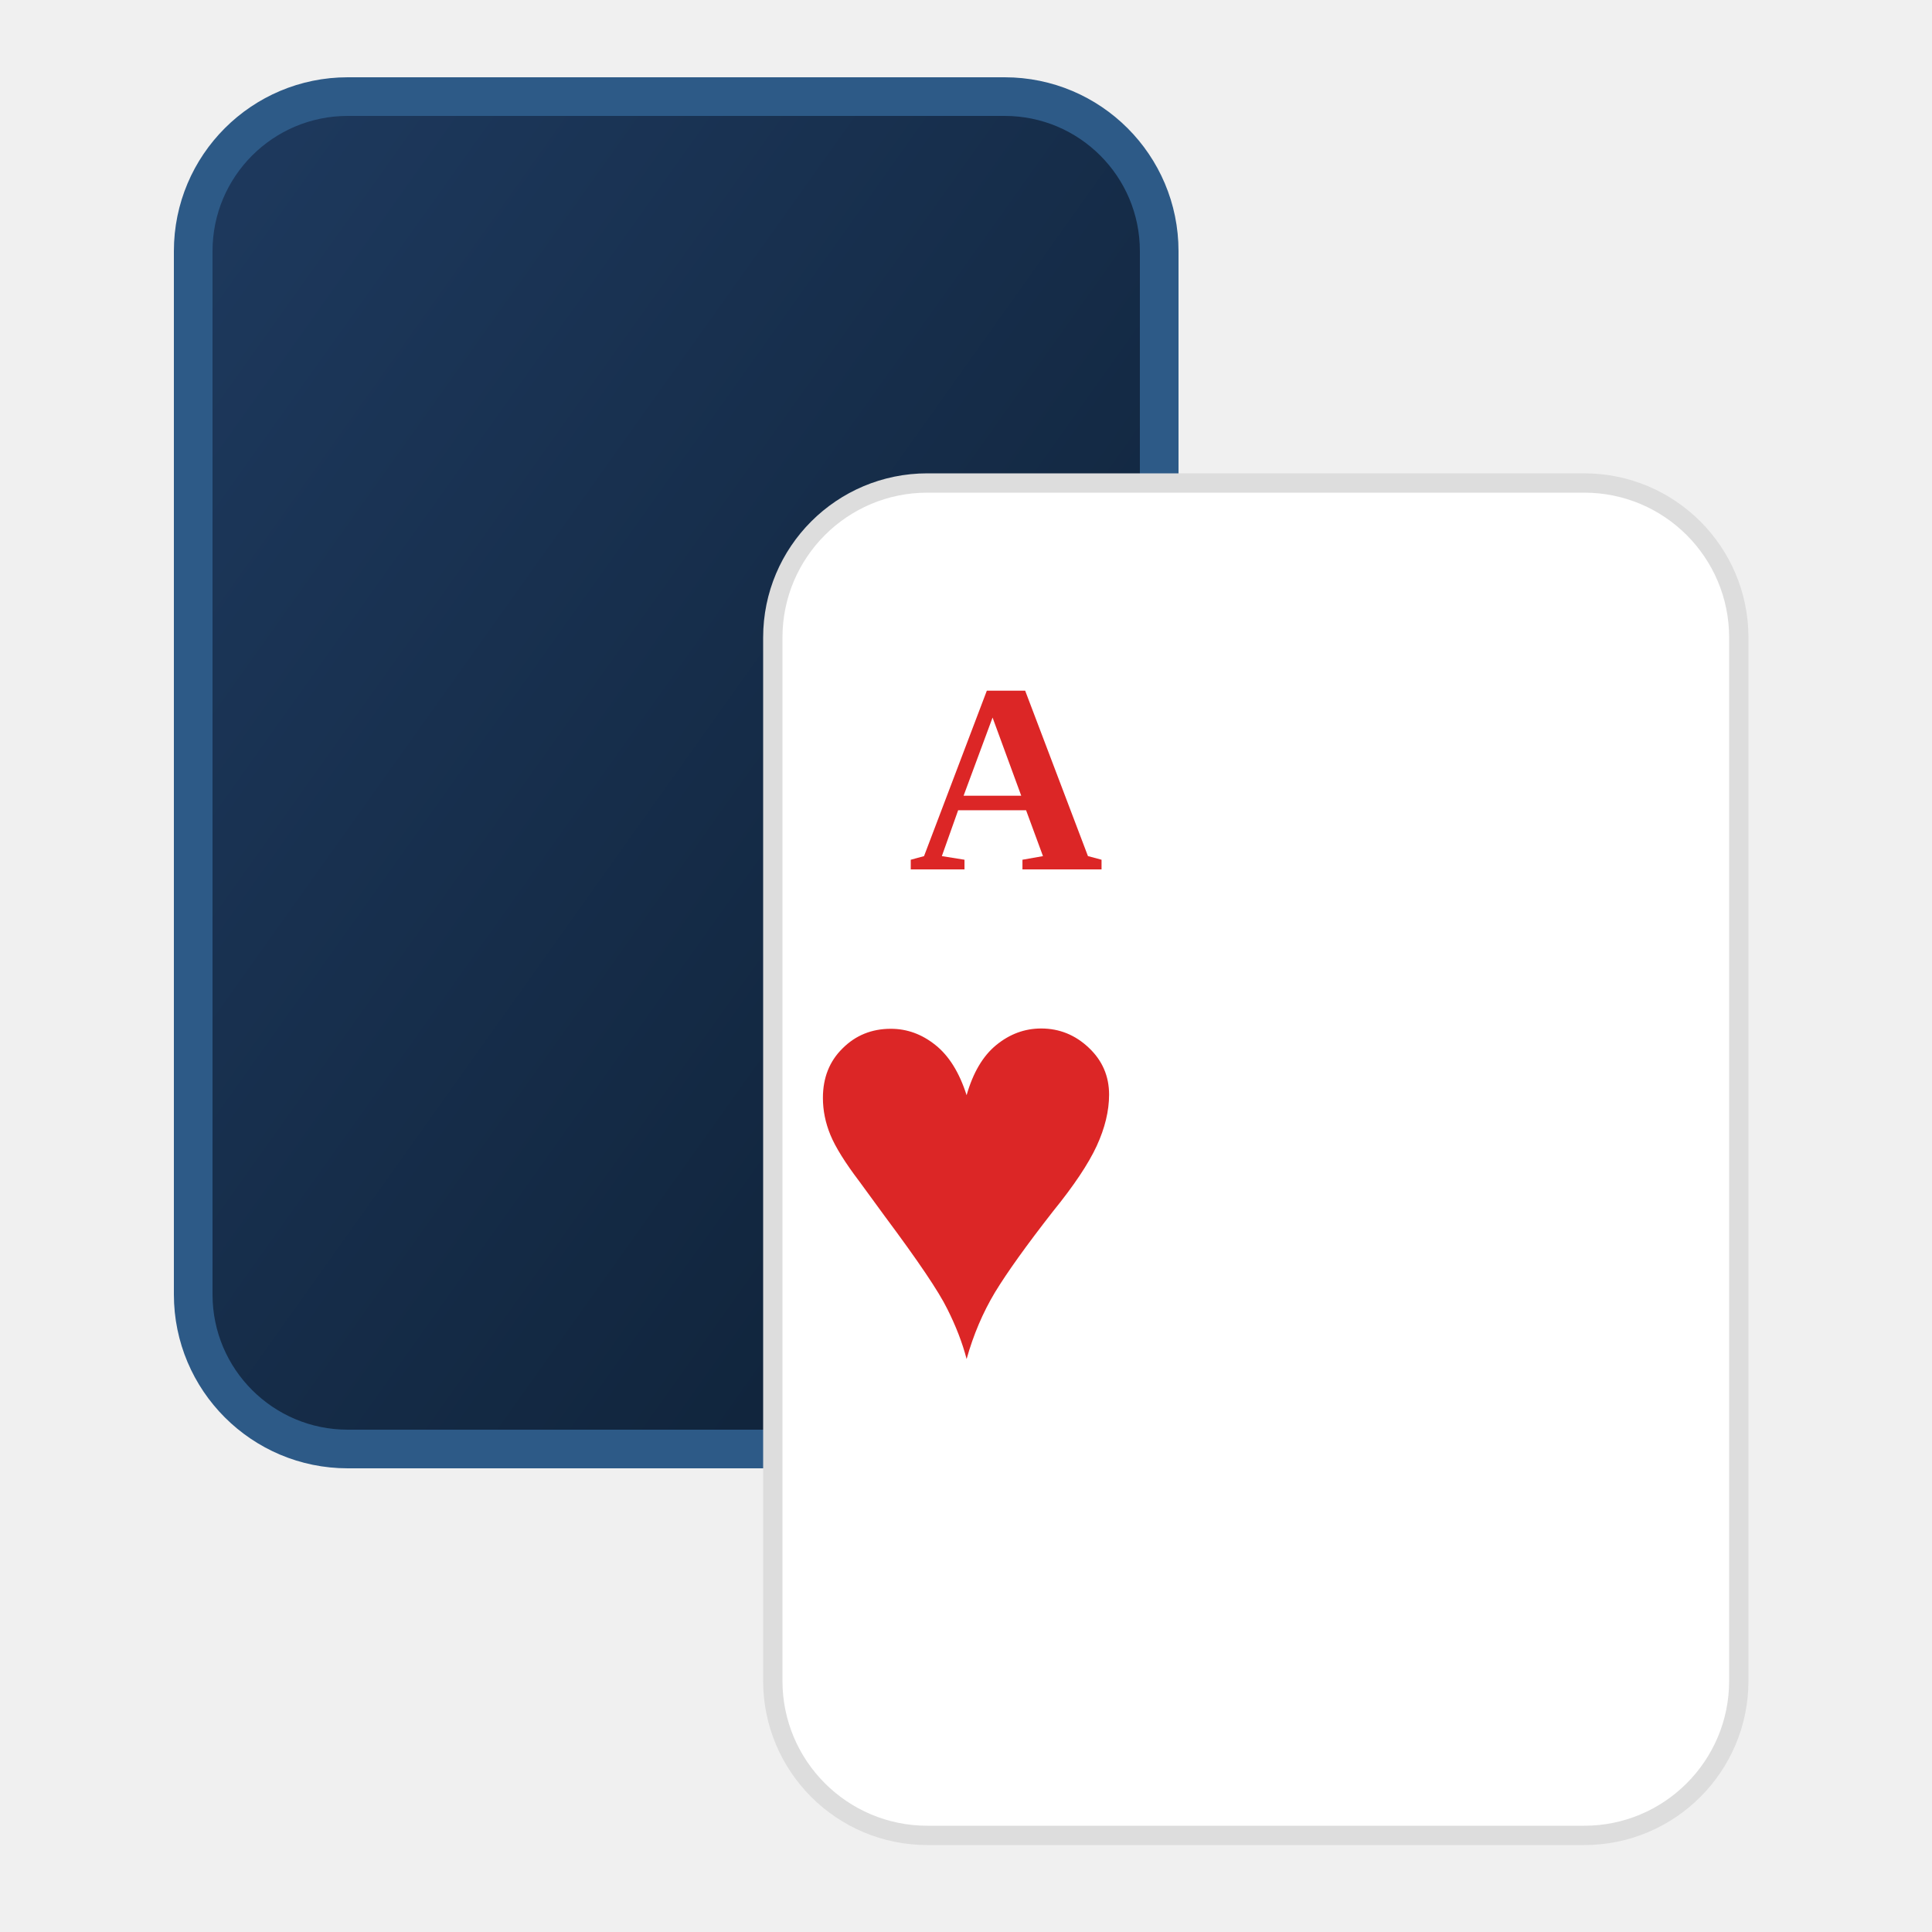
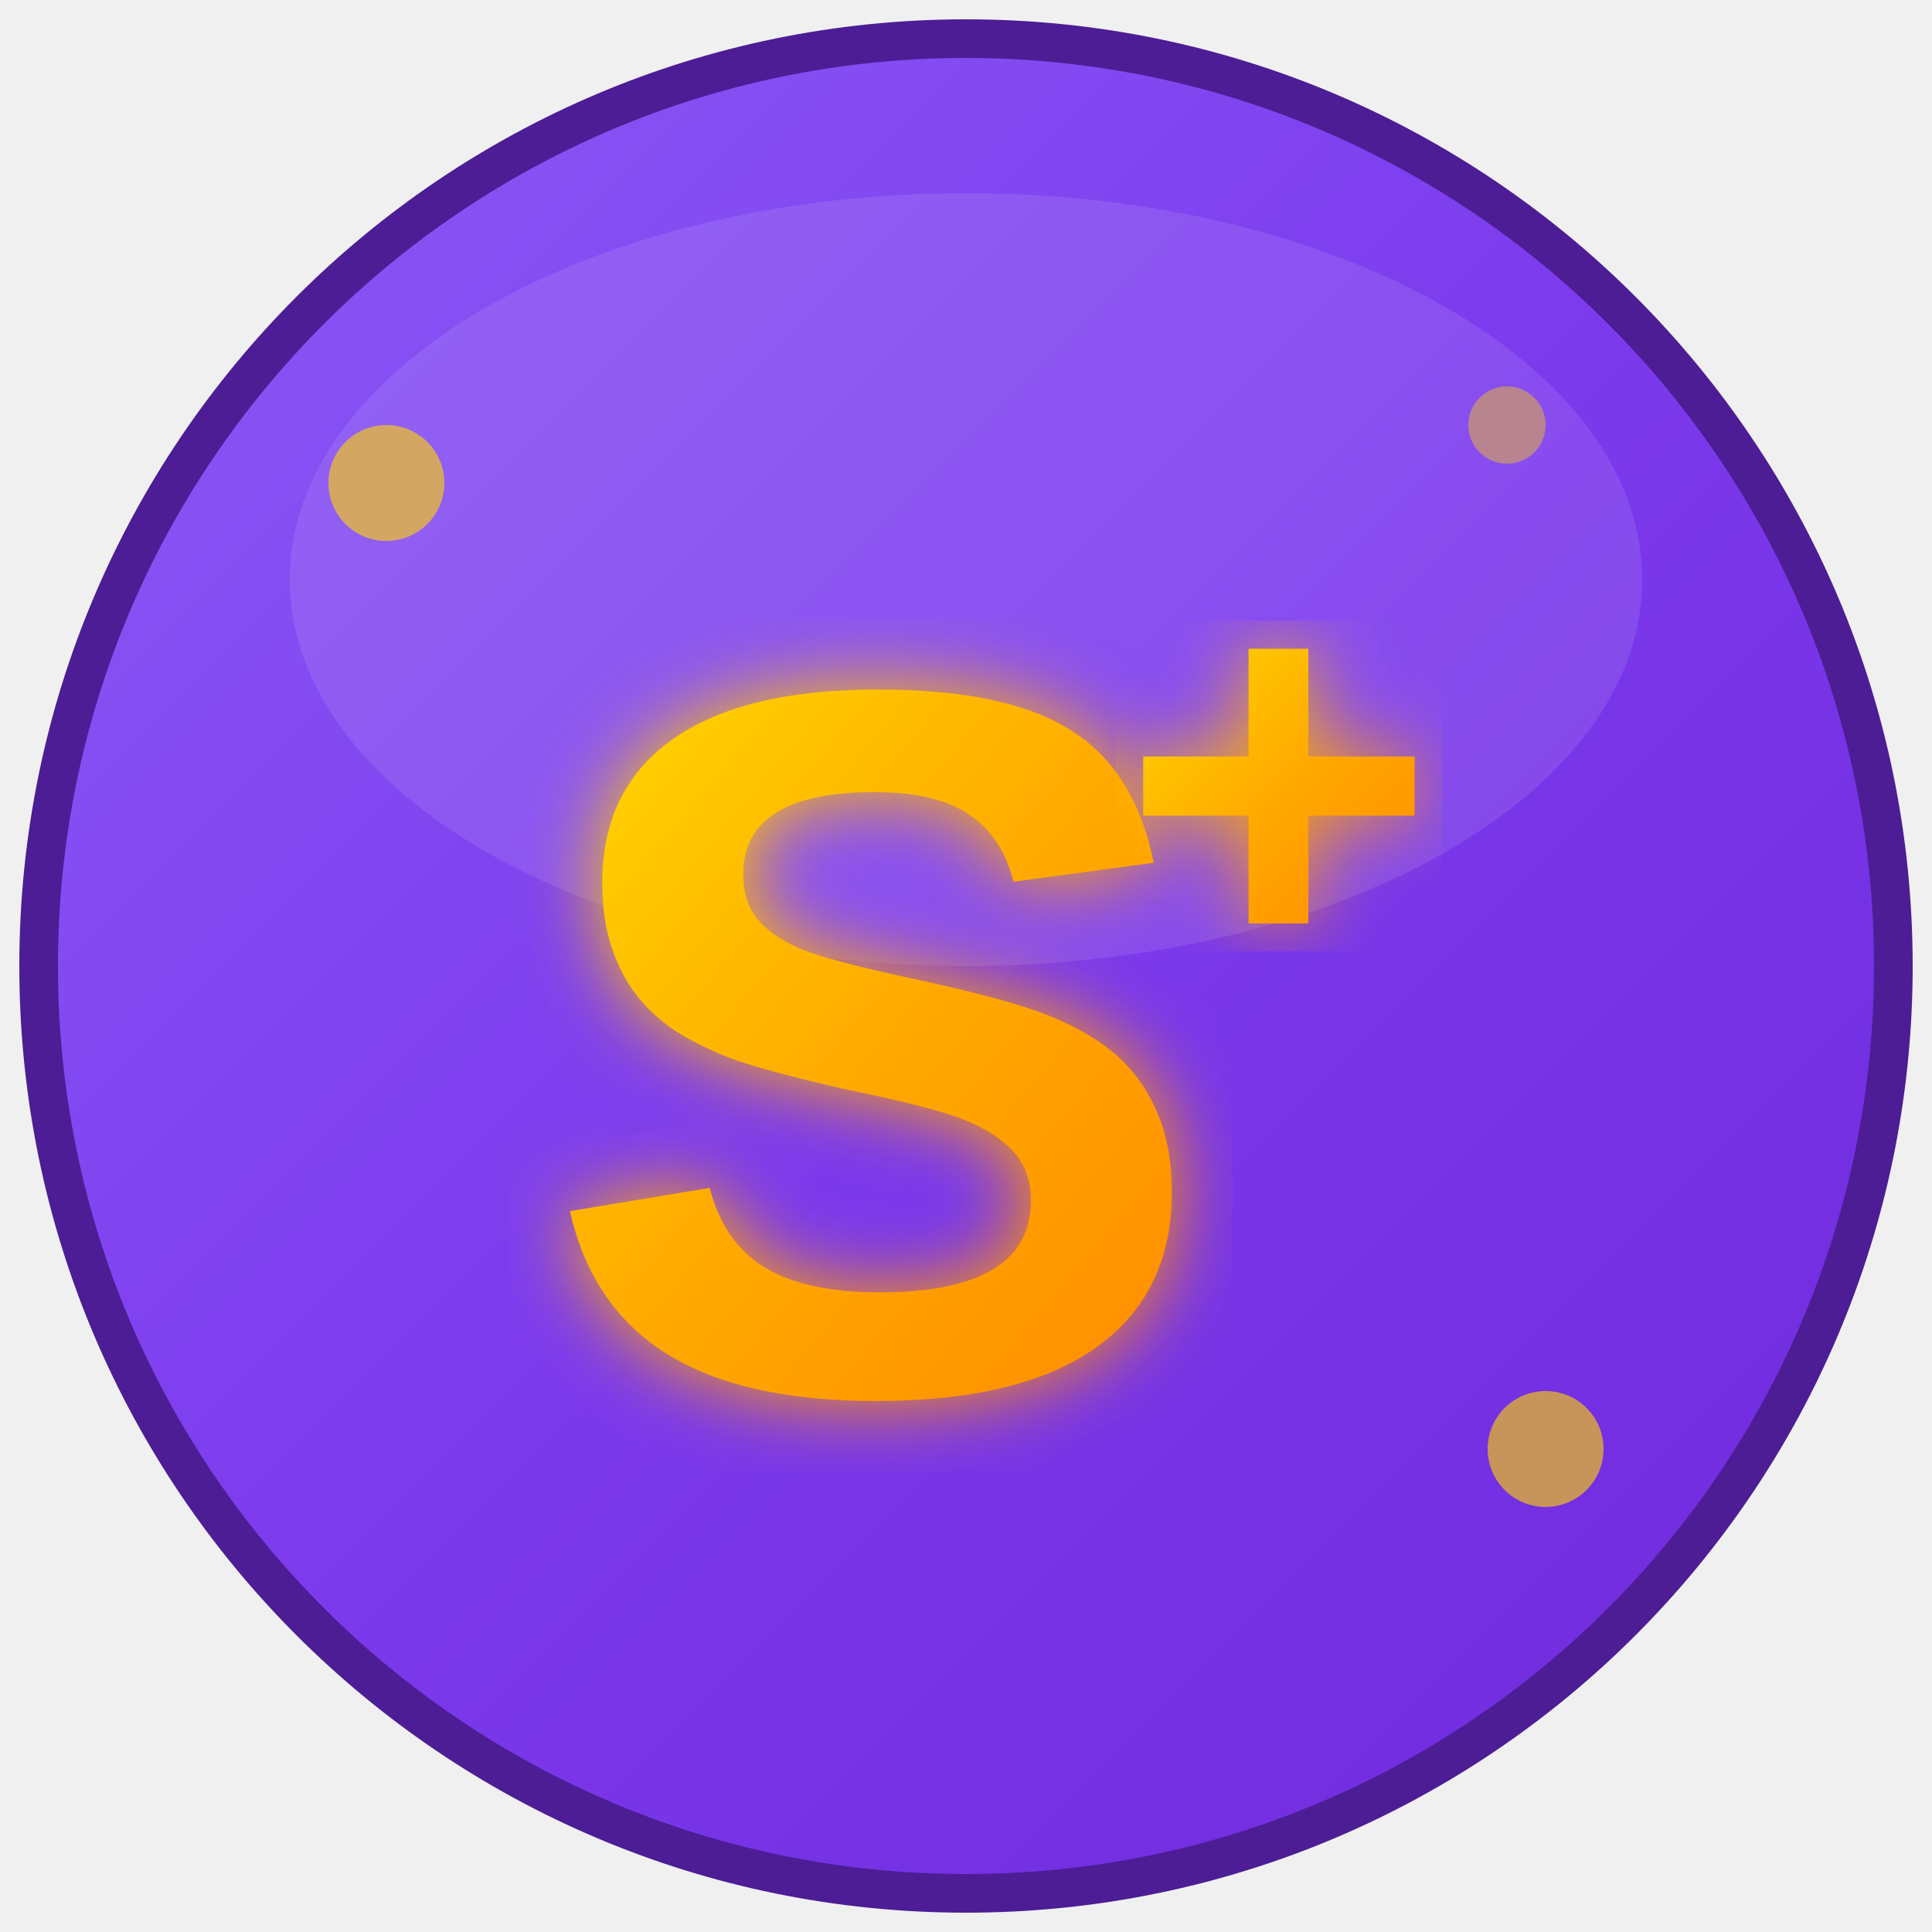
<svg xmlns="http://www.w3.org/2000/svg" viewBox="0 0 100 100">
  <defs>
-     <linearGradient id="gold" x1="0%" y1="0%" x2="100%" y2="100%">
+     <linearGradient id="purpleGrad" x1="0%" y1="0%" x2="100%" y2="100%">
+       <stop offset="0%" style="stop-color:#8b5cf6" />
+       <stop offset="50%" style="stop-color:#7c3aed" />
+       <stop offset="100%" style="stop-color:#6d28d9" />
+     </linearGradient>
+     <linearGradient id="goldGrad" x1="0%" y1="0%" x2="100%" y2="100%">
      <stop offset="0%" style="stop-color:#ffd700" />
-       <stop offset="100%" style="stop-color:#ffaa00" />
+       <stop offset="50%" style="stop-color:#ffaa00" />
+       <stop offset="100%" style="stop-color:#ff8c00" />
    </linearGradient>
-     <linearGradient id="card" x1="0%" y1="0%" x2="100%" y2="100%">
-       <stop offset="0%" style="stop-color:#1e3a5f" />
-       <stop offset="100%" style="stop-color:#0d1f33" />
-     </linearGradient>
+     <filter id="glow">
+       <feGaussianBlur stdDeviation="2" result="coloredBlur" />
+       <feMerge>
+         <feMergeNode in="coloredBlur" />
+         <feMergeNode in="SourceGraphic" />
+       </feMerge>
+     </filter>
  </defs>
-   <rect x="10" y="5" width="50" height="70" rx="8" fill="url(#card)" stroke="#2d5a87" stroke-width="2" />
-   <rect x="40" y="25" width="50" height="70" rx="8" fill="white" stroke="#ddd" stroke-width="1" />
-   <text x="50" y="70" font-size="30" fill="#dc2626" text-anchor="middle">♥</text>
-   <text x="47" y="45" font-size="14" font-weight="bold" fill="#dc2626">A</text>
+   <circle cx="50" cy="50" r="48" fill="url(#purpleGrad)" stroke="#4c1d95" stroke-width="2" />
+   <ellipse cx="50" cy="30" rx="35" ry="20" fill="rgba(255,255,255,0.1)" />
+   <text x="28" y="72" font-family="Arial Black, Arial, sans-serif" font-size="52" font-weight="900" fill="url(#goldGrad)" filter="url(#glow)">S</text>
+   <text x="58" y="50" font-family="Arial Black, Arial, sans-serif" font-size="28" font-weight="900" fill="url(#goldGrad)" filter="url(#glow)">+</text>
+   <circle cx="20" cy="25" r="3" fill="rgba(255,215,0,0.6)" />
+   <circle cx="80" cy="75" r="3" fill="rgba(255,215,0,0.6)" />
+   <circle cx="78" cy="22" r="2" fill="rgba(255,215,0,0.4)" />
</svg>
